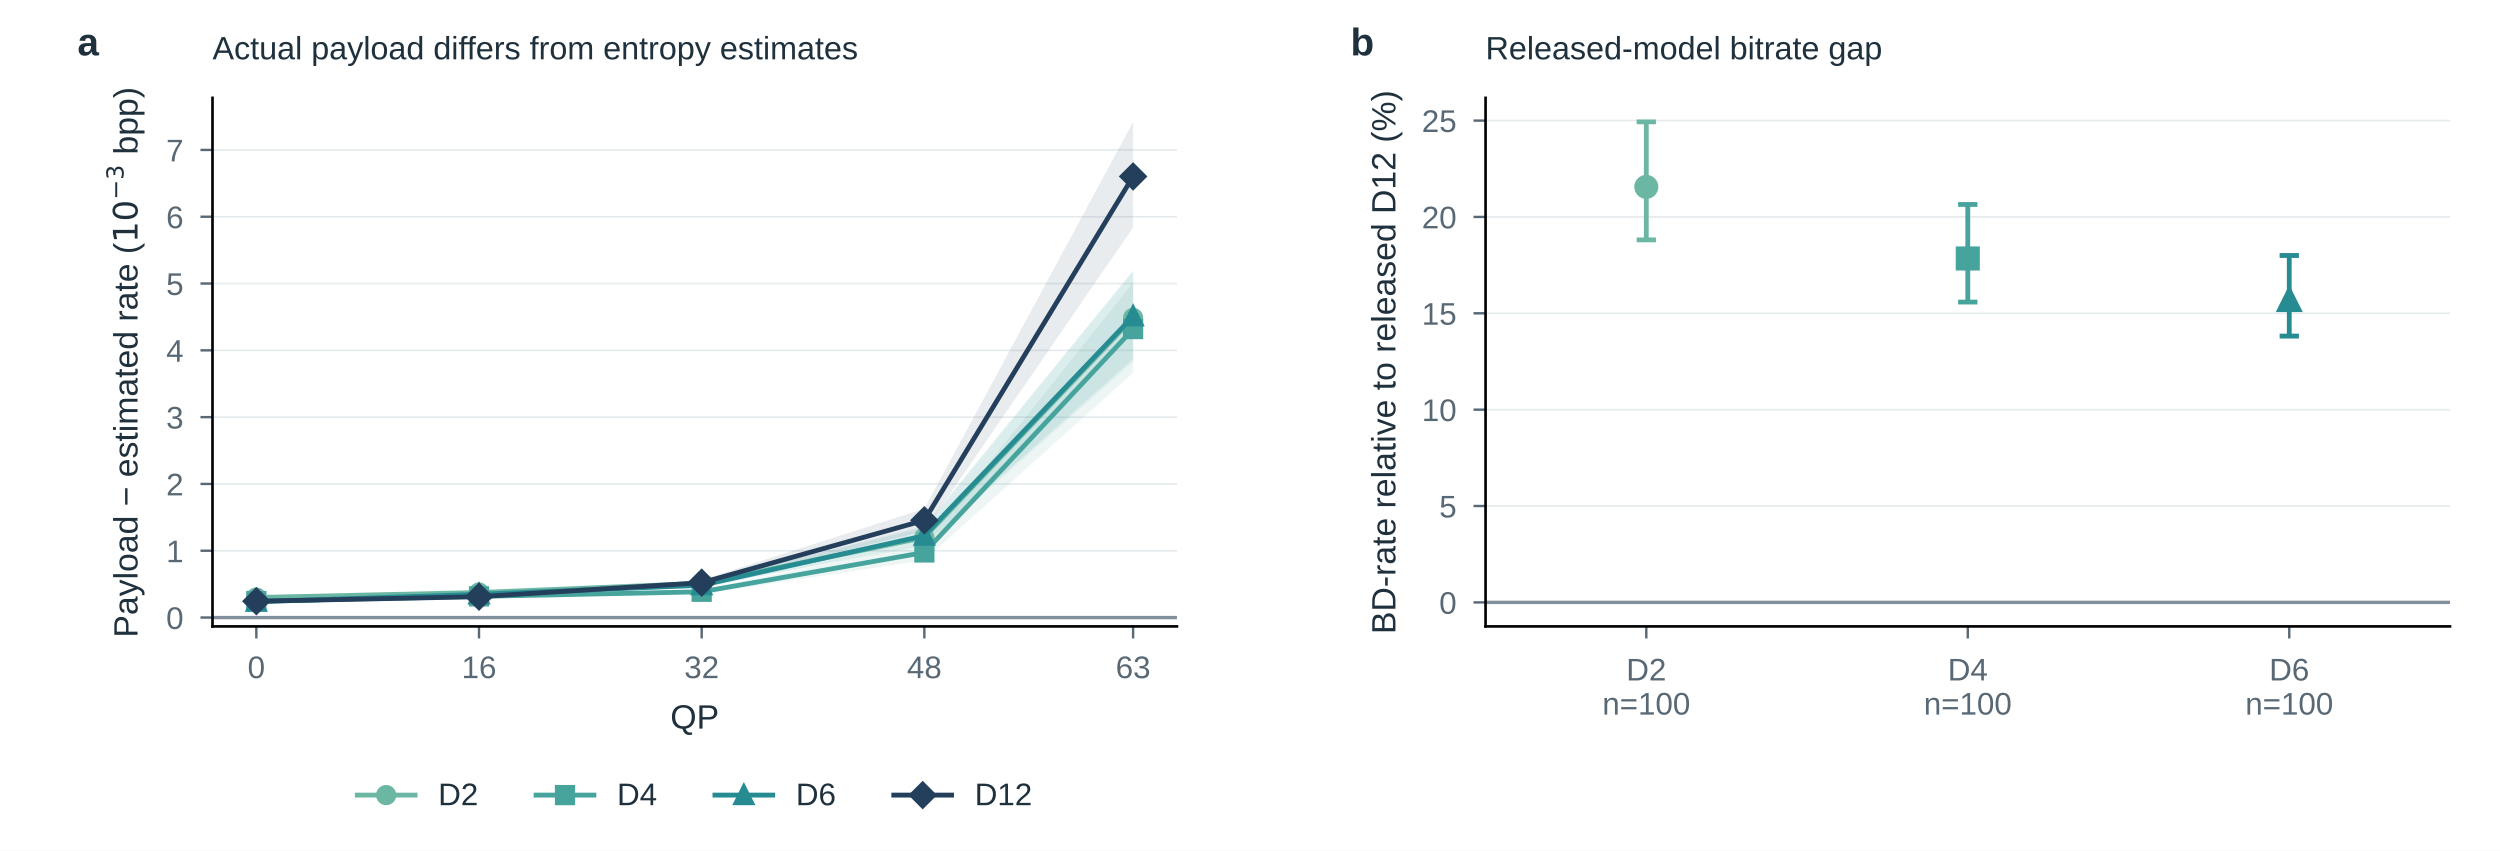
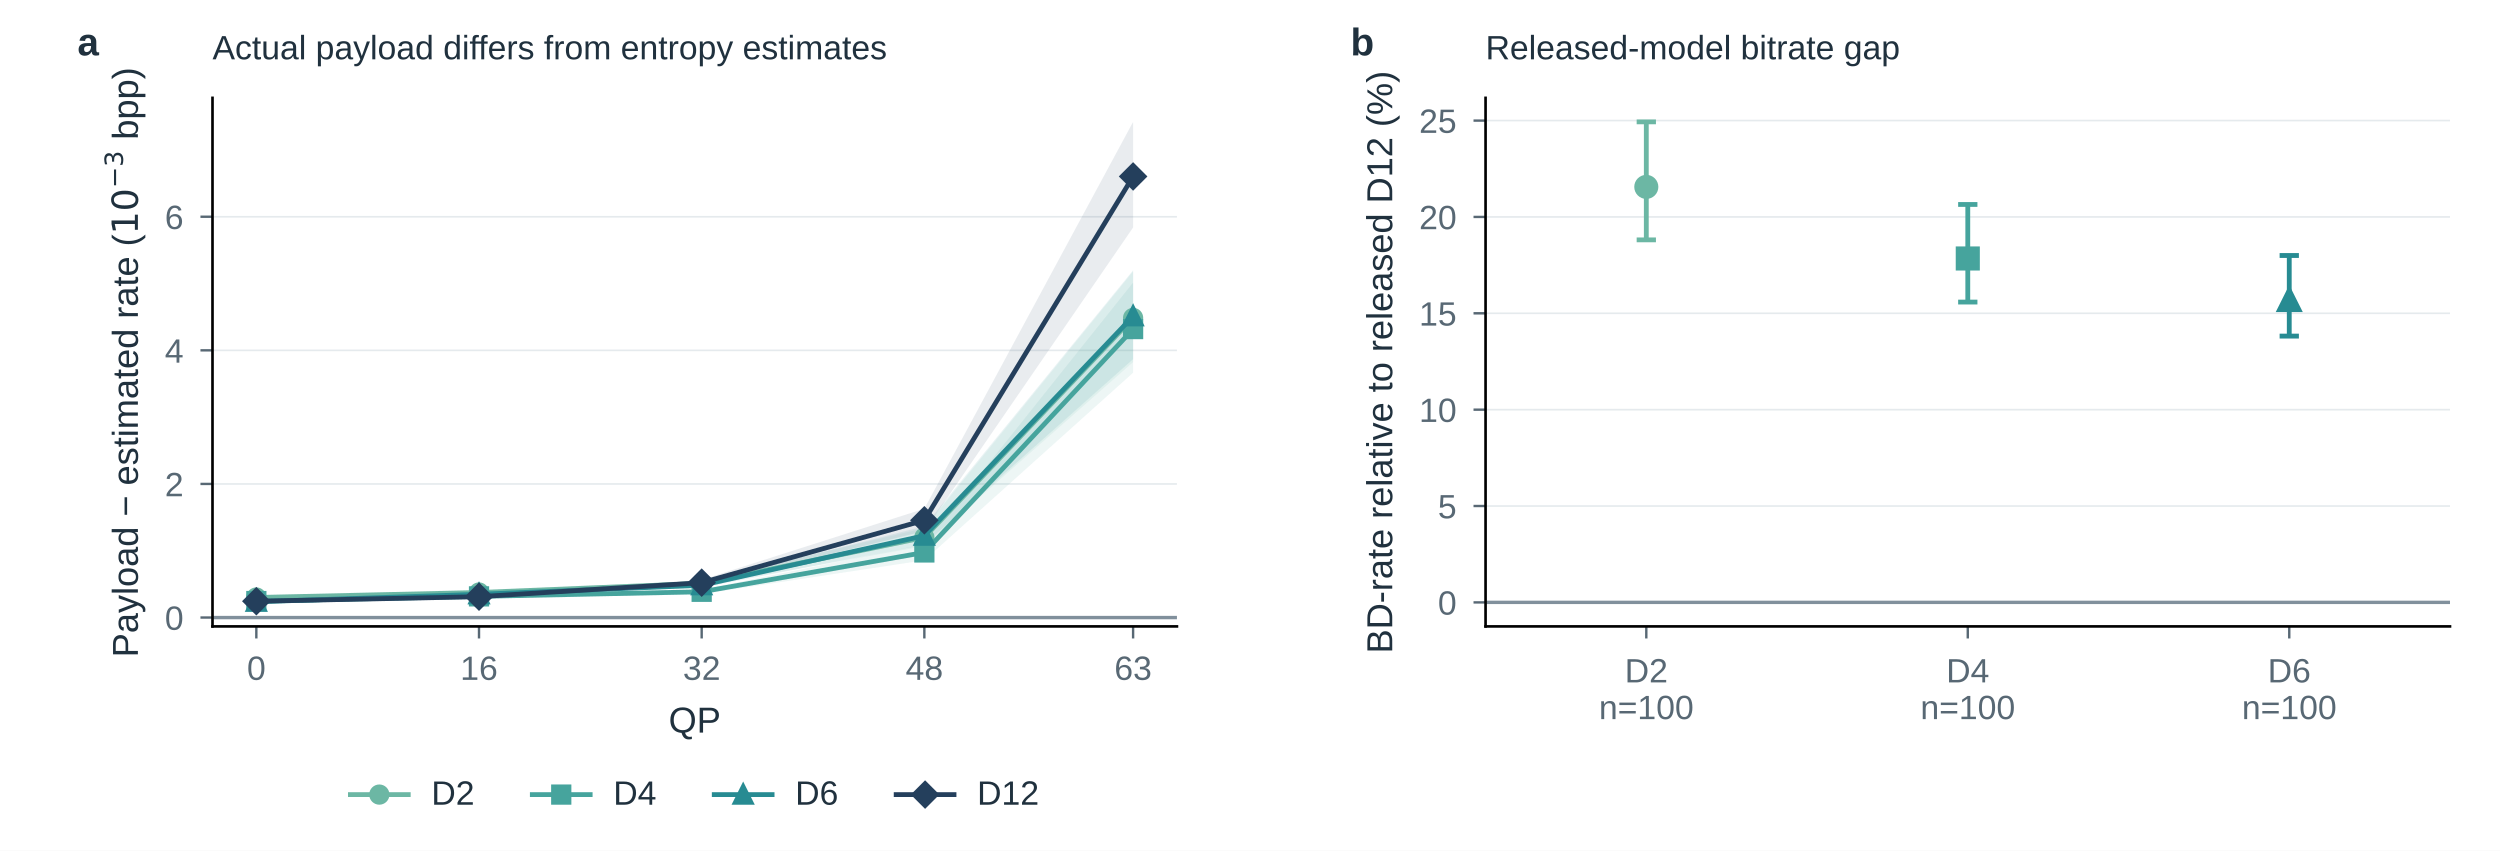
<svg xmlns="http://www.w3.org/2000/svg" xmlns:xlink="http://www.w3.org/1999/xlink" width="518.74pt" height="176.517pt" viewBox="0 0 518.74 176.517" version="1.1">
  <defs>
    <style type="text/css">*{stroke-linejoin: round; stroke-linecap: butt}</style>
  </defs>
  <g id="figure_1">
    <g id="patch_1">
      <path d="M 0 176.517 L 518.74 176.517 L 518.74 0 L 0 0 z " style="fill: #ffffff" />
    </g>
    <g id="axes_1">
      <g id="patch_2">
        <path d="M 44.093 129.978 L 244.21 129.978 L 244.21 20.306 L 44.093 20.306 z " style="fill: #ffffff" />
      </g>
      <g id="matplotlib.axis_1">
        <g id="xtick_1">
          <g id="line2d_1">
            <defs>
              <path id="m399702b5b7" d="M 0 0 L 0 2.5 " style="stroke: #586874; stroke-width: 0.5" />
            </defs>
            <g>
              <use xlink:href="#m399702b5b7" x="53.189" y="129.978" style="fill: #586874; stroke: #586874; stroke-width: 0.5" />
            </g>
          </g>
          <g id="text_1">
-             <text style="font-size: 6.5px; font-family: 'Liberation Sans'; text-anchor: middle; fill: #586874" x="53.189" y="140.71" transform="rotate(-0 53.18916 140.7104)">0</text>
+             <text style="font-size: 7px; font-family: 'Liberation Sans'; text-anchor: middle; fill: #586874" x="53.189" y="141.074" transform="rotate(-0 53.18916 141.0744)">0</text>
          </g>
        </g>
        <g id="xtick_2">
          <g id="line2d_2">
            <g>
              <use xlink:href="#m399702b5b7" x="99.392" y="129.978" style="fill: #586874; stroke: #586874; stroke-width: 0.5" />
            </g>
          </g>
          <g id="text_2">
-             <text style="font-size: 6.5px; font-family: 'Liberation Sans'; text-anchor: middle; fill: #586874" x="99.392" y="140.71" transform="rotate(-0 99.39232 140.7104)">16</text>
+             <text style="font-size: 7px; font-family: 'Liberation Sans'; text-anchor: middle; fill: #586874" x="99.392" y="141.074" transform="rotate(-0 99.39232 141.0744)">16</text>
          </g>
        </g>
        <g id="xtick_3">
          <g id="line2d_3">
            <g>
              <use xlink:href="#m399702b5b7" x="145.595" y="129.978" style="fill: #586874; stroke: #586874; stroke-width: 0.5" />
            </g>
          </g>
          <g id="text_3">
-             <text style="font-size: 6.5px; font-family: 'Liberation Sans'; text-anchor: middle; fill: #586874" x="145.595" y="140.71" transform="rotate(-0 145.5955 140.7104)">32</text>
+             <text style="font-size: 7px; font-family: 'Liberation Sans'; text-anchor: middle; fill: #586874" x="145.595" y="141.074" transform="rotate(-0 145.5955 141.0744)">32</text>
          </g>
        </g>
        <g id="xtick_4">
          <g id="line2d_4">
            <g>
              <use xlink:href="#m399702b5b7" x="191.799" y="129.978" style="fill: #586874; stroke: #586874; stroke-width: 0.5" />
            </g>
          </g>
          <g id="text_4">
-             <text style="font-size: 6.5px; font-family: 'Liberation Sans'; text-anchor: middle; fill: #586874" x="191.799" y="140.71" transform="rotate(-0 191.7986 140.7104)">48</text>
+             <text style="font-size: 7px; font-family: 'Liberation Sans'; text-anchor: middle; fill: #586874" x="191.799" y="141.074" transform="rotate(-0 191.7986 141.0744)">48</text>
          </g>
        </g>
        <g id="xtick_5">
          <g id="line2d_5">
            <g>
              <use xlink:href="#m399702b5b7" x="235.114" y="129.978" style="fill: #586874; stroke: #586874; stroke-width: 0.5" />
            </g>
          </g>
          <g id="text_5">
-             <text style="font-size: 6.5px; font-family: 'Liberation Sans'; text-anchor: middle; fill: #586874" x="235.114" y="140.71" transform="rotate(-0 235.1141 140.7104)">63</text>
+             <text style="font-size: 7px; font-family: 'Liberation Sans'; text-anchor: middle; fill: #586874" x="235.114" y="141.074" transform="rotate(-0 235.1141 141.0744)">63</text>
          </g>
        </g>
        <g id="text_6">
-           <text style="font-size: 7px; font-family: 'Liberation Sans'; text-anchor: middle; fill: #20313e" x="144.152" y="151.175" transform="rotate(-0 144.1516 151.1745)">QP</text>
+           <text style="font-size: 7.5px; font-family: 'Liberation Sans'; text-anchor: middle; fill: #20313e" x="144.152" y="152.008" transform="rotate(-0 144.1516 152.0078)">QP</text>
        </g>
      </g>
      <g id="matplotlib.axis_2">
        <g id="ytick_1">
          <g id="line2d_6">
            <path d="M 44.093 128.141 L 244.21 128.141 " clip-path="url(#pd972894a51)" style="fill: none; stroke: #e5eaed; stroke-width: 0.35; stroke-linecap: square" />
          </g>
          <g id="line2d_7">
            <defs>
              <path id="m2a17d90eda" d="M 0 0 L -2.5 0 " style="stroke: #586874; stroke-width: 0.5" />
            </defs>
            <g>
              <use xlink:href="#m2a17d90eda" x="44.093" y="128.141" style="fill: #586874; stroke: #586874; stroke-width: 0.5" />
            </g>
          </g>
          <g id="text_7">
-             <text style="font-size: 6.5px; font-family: 'Liberation Sans'; text-anchor: end; fill: #586874" x="38.093" y="130.507" transform="rotate(-0 38.09291 130.5071)">0</text>
+             <text style="font-size: 7px; font-family: 'Liberation Sans'; text-anchor: end; fill: #586874" x="38.093" y="130.689" transform="rotate(-0 38.09291 130.6891)">0</text>
          </g>
        </g>
        <g id="ytick_2">
          <g id="line2d_8">
-             <path d="M 44.093 114.28 L 244.21 114.28 " clip-path="url(#pd972894a51)" style="fill: none; stroke: #e5eaed; stroke-width: 0.35; stroke-linecap: square" />
+             <path d="M 44.093 100.42 L 244.21 100.42 " clip-path="url(#pd972894a51)" style="fill: none; stroke: #e5eaed; stroke-width: 0.35; stroke-linecap: square" />
          </g>
          <g id="line2d_9">
            <g>
-               <use xlink:href="#m2a17d90eda" x="44.093" y="114.28" style="fill: #586874; stroke: #586874; stroke-width: 0.5" />
+               <use xlink:href="#m2a17d90eda" x="44.093" y="100.42" style="fill: #586874; stroke: #586874; stroke-width: 0.5" />
            </g>
          </g>
          <g id="text_8">
-             <text style="font-size: 6.5px; font-family: 'Liberation Sans'; text-anchor: end; fill: #586874" x="38.093" y="116.646" transform="rotate(-0 38.09291 116.6465)">1</text>
+             <text style="font-size: 7px; font-family: 'Liberation Sans'; text-anchor: end; fill: #586874" x="38.093" y="102.968" transform="rotate(-0 38.09291 102.9678)">2</text>
          </g>
        </g>
        <g id="ytick_3">
          <g id="line2d_10">
-             <path d="M 44.093 100.42 L 244.21 100.42 " clip-path="url(#pd972894a51)" style="fill: none; stroke: #e5eaed; stroke-width: 0.35; stroke-linecap: square" />
+             <path d="M 44.093 72.698 L 244.21 72.698 " clip-path="url(#pd972894a51)" style="fill: none; stroke: #e5eaed; stroke-width: 0.35; stroke-linecap: square" />
          </g>
          <g id="line2d_11">
            <g>
-               <use xlink:href="#m2a17d90eda" x="44.093" y="100.42" style="fill: #586874; stroke: #586874; stroke-width: 0.5" />
+               <use xlink:href="#m2a17d90eda" x="44.093" y="72.698" style="fill: #586874; stroke: #586874; stroke-width: 0.5" />
            </g>
          </g>
          <g id="text_9">
-             <text style="font-size: 6.5px; font-family: 'Liberation Sans'; text-anchor: end; fill: #586874" x="38.093" y="102.786" transform="rotate(-0 38.09291 102.7858)">2</text>
+             <text style="font-size: 7px; font-family: 'Liberation Sans'; text-anchor: end; fill: #586874" x="38.093" y="75.246" transform="rotate(-0 38.09291 75.24642)">4</text>
          </g>
        </g>
        <g id="ytick_4">
          <g id="line2d_12">
-             <path d="M 44.093 86.559 L 244.21 86.559 " clip-path="url(#pd972894a51)" style="fill: none; stroke: #e5eaed; stroke-width: 0.35; stroke-linecap: square" />
+             <path d="M 44.093 44.977 L 244.21 44.977 " clip-path="url(#pd972894a51)" style="fill: none; stroke: #e5eaed; stroke-width: 0.35; stroke-linecap: square" />
          </g>
          <g id="line2d_13">
            <g>
-               <use xlink:href="#m2a17d90eda" x="44.093" y="86.559" style="fill: #586874; stroke: #586874; stroke-width: 0.5" />
+               <use xlink:href="#m2a17d90eda" x="44.093" y="44.977" style="fill: #586874; stroke: #586874; stroke-width: 0.5" />
            </g>
          </g>
          <g id="text_10">
-             <text style="font-size: 6.5px; font-family: 'Liberation Sans'; text-anchor: end; fill: #586874" x="38.093" y="88.925" transform="rotate(-0 38.09291 88.92509)">3</text>
-           </g>
-         </g>
-         <g id="ytick_5">
-           <g id="line2d_14">
-             <path d="M 44.093 72.698 L 244.21 72.698 " clip-path="url(#pd972894a51)" style="fill: none; stroke: #e5eaed; stroke-width: 0.35; stroke-linecap: square" />
-           </g>
-           <g id="line2d_15">
-             <g>
-               <use xlink:href="#m2a17d90eda" x="44.093" y="72.698" style="fill: #586874; stroke: #586874; stroke-width: 0.5" />
-             </g>
-           </g>
-           <g id="text_11">
-             <text style="font-size: 6.5px; font-family: 'Liberation Sans'; text-anchor: end; fill: #586874" x="38.093" y="75.064" transform="rotate(-0 38.09291 75.06441)">4</text>
-           </g>
-         </g>
-         <g id="ytick_6">
-           <g id="line2d_16">
-             <path d="M 44.093 58.838 L 244.21 58.838 " clip-path="url(#pd972894a51)" style="fill: none; stroke: #e5eaed; stroke-width: 0.35; stroke-linecap: square" />
-           </g>
-           <g id="line2d_17">
-             <g>
-               <use xlink:href="#m2a17d90eda" x="44.093" y="58.838" style="fill: #586874; stroke: #586874; stroke-width: 0.5" />
-             </g>
-           </g>
-           <g id="text_12">
-             <text style="font-size: 6.5px; font-family: 'Liberation Sans'; text-anchor: end; fill: #586874" x="38.093" y="61.204" transform="rotate(-0 38.09291 61.20373)">5</text>
-           </g>
-         </g>
-         <g id="ytick_7">
-           <g id="line2d_18">
-             <path d="M 44.093 44.977 L 244.21 44.977 " clip-path="url(#pd972894a51)" style="fill: none; stroke: #e5eaed; stroke-width: 0.35; stroke-linecap: square" />
-           </g>
-           <g id="line2d_19">
-             <g>
-               <use xlink:href="#m2a17d90eda" x="44.093" y="44.977" style="fill: #586874; stroke: #586874; stroke-width: 0.5" />
-             </g>
-           </g>
-           <g id="text_13">
-             <text style="font-size: 6.5px; font-family: 'Liberation Sans'; text-anchor: end; fill: #586874" x="38.093" y="47.343" transform="rotate(-0 38.09291 47.34305)">6</text>
-           </g>
-         </g>
-         <g id="ytick_8">
-           <g id="line2d_20">
-             <path d="M 44.093 31.116 L 244.21 31.116 " clip-path="url(#pd972894a51)" style="fill: none; stroke: #e5eaed; stroke-width: 0.35; stroke-linecap: square" />
-           </g>
-           <g id="line2d_21">
-             <g>
-               <use xlink:href="#m2a17d90eda" x="44.093" y="31.116" style="fill: #586874; stroke: #586874; stroke-width: 0.5" />
-             </g>
-           </g>
-           <g id="text_14">
-             <text style="font-size: 6.5px; font-family: 'Liberation Sans'; text-anchor: end; fill: #586874" x="38.093" y="33.482" transform="rotate(-0 38.09291 33.48237)">7</text>
-           </g>
-         </g>
-         <g id="text_15">
-           <g style="fill: #20313e" transform="translate(29.00516 132.297) rotate(-90)">
+             <text style="font-size: 7px; font-family: 'Liberation Sans'; text-anchor: end; fill: #586874" x="38.093" y="47.525" transform="rotate(-0 38.09291 47.52506)">6</text>
+           </g>
+         </g>
+         <g id="text_11">
+           <g style="fill: #20313e" transform="translate(28.62189 136.3795) rotate(-90)">
            <text>
-               <tspan x="0" y="-0.467" style="font-size: 7px; font-family: 'Liberation Sans'; fill: #20313e">P</tspan>
-               <tspan x="4.669" y="-0.467" style="font-size: 7px; font-family: 'Liberation Sans'; fill: #20313e">a</tspan>
-               <tspan x="8.562" y="-0.467" style="font-size: 7px; font-family: 'Liberation Sans'; fill: #20313e">y</tspan>
-               <tspan x="12.062" y="-0.467" style="font-size: 7px; font-family: 'Liberation Sans'; fill: #20313e">l</tspan>
-               <tspan x="13.617" y="-0.467" style="font-size: 7px; font-family: 'Liberation Sans'; fill: #20313e">o</tspan>
-               <tspan x="17.51" y="-0.467" style="font-size: 7px; font-family: 'Liberation Sans'; fill: #20313e">a</tspan>
-               <tspan x="21.403" y="-0.467" style="font-size: 7px; font-family: 'Liberation Sans'; fill: #20313e">d</tspan>
-               <tspan x="25.296" y="-0.467" style="font-size: 7px; font-family: 'Liberation Sans'; fill: #20313e"> </tspan>
-               <tspan x="27.241" y="-0.467" style="font-size: 7px; font-family: 'Liberation Sans'; fill: #20313e">−</tspan>
-               <tspan x="31.329" y="-0.467" style="font-size: 7px; font-family: 'Liberation Sans'; fill: #20313e"> </tspan>
-               <tspan x="33.274" y="-0.467" style="font-size: 7px; font-family: 'Liberation Sans'; fill: #20313e">e</tspan>
-               <tspan x="37.167" y="-0.467" style="font-size: 7px; font-family: 'Liberation Sans'; fill: #20313e">s</tspan>
-               <tspan x="40.667" y="-0.467" style="font-size: 7px; font-family: 'Liberation Sans'; fill: #20313e">t</tspan>
-               <tspan x="42.612" y="-0.467" style="font-size: 7px; font-family: 'Liberation Sans'; fill: #20313e">i</tspan>
-               <tspan x="44.167" y="-0.467" style="font-size: 7px; font-family: 'Liberation Sans'; fill: #20313e">m</tspan>
-               <tspan x="49.998" y="-0.467" style="font-size: 7px; font-family: 'Liberation Sans'; fill: #20313e">a</tspan>
-               <tspan x="53.891" y="-0.467" style="font-size: 7px; font-family: 'Liberation Sans'; fill: #20313e">t</tspan>
-               <tspan x="55.836" y="-0.467" style="font-size: 7px; font-family: 'Liberation Sans'; fill: #20313e">e</tspan>
-               <tspan x="59.729" y="-0.467" style="font-size: 7px; font-family: 'Liberation Sans'; fill: #20313e">d</tspan>
-               <tspan x="63.622" y="-0.467" style="font-size: 7px; font-family: 'Liberation Sans'; fill: #20313e"> </tspan>
-               <tspan x="65.567" y="-0.467" style="font-size: 7px; font-family: 'Liberation Sans'; fill: #20313e">r</tspan>
-               <tspan x="67.898" y="-0.467" style="font-size: 7px; font-family: 'Liberation Sans'; fill: #20313e">a</tspan>
-               <tspan x="71.791" y="-0.467" style="font-size: 7px; font-family: 'Liberation Sans'; fill: #20313e">t</tspan>
-               <tspan x="73.736" y="-0.467" style="font-size: 7px; font-family: 'Liberation Sans'; fill: #20313e">e</tspan>
-               <tspan x="77.629" y="-0.467" style="font-size: 7px; font-family: 'Liberation Sans'; fill: #20313e"> </tspan>
-               <tspan x="79.574" y="-0.467" style="font-size: 7px; font-family: 'Liberation Sans'; fill: #20313e">(</tspan>
-               <tspan x="98.294" y="-0.467" style="font-size: 7px; font-family: 'Liberation Sans'; fill: #20313e"> </tspan>
-               <tspan x="100.238" y="-0.467" style="font-size: 7px; font-family: 'Liberation Sans'; fill: #20313e">b</tspan>
-               <tspan x="104.131" y="-0.467" style="font-size: 7px; font-family: 'Liberation Sans'; fill: #20313e">p</tspan>
-               <tspan x="108.025" y="-0.467" style="font-size: 7px; font-family: 'Liberation Sans'; fill: #20313e">p</tspan>
-               <tspan x="111.918" y="-0.467" style="font-size: 7px; font-family: 'Liberation Sans'; fill: #20313e">)</tspan>
-               <tspan x="81.905" y="-0.467" style="font-size: 7px; font-family: 'DejaVu Sans'; fill: #20313e">1</tspan>
-               <tspan x="86.358" y="-0.467" style="font-size: 7px; font-family: 'DejaVu Sans'; fill: #20313e">0</tspan>
-               <tspan x="90.879" y="-3.358" style="font-size: 4.9px; font-family: 'DejaVu Sans'; fill: #20313e">−</tspan>
-               <tspan x="94.985" y="-3.358" style="font-size: 4.9px; font-family: 'DejaVu Sans'; fill: #20313e">3</tspan>
+               <tspan x="0" y="-0.009" style="font-size: 7.5px; font-family: 'Liberation Sans'; fill: #20313e">P</tspan>
+               <tspan x="5.002" y="-0.009" style="font-size: 7.5px; font-family: 'Liberation Sans'; fill: #20313e">a</tspan>
+               <tspan x="9.174" y="-0.009" style="font-size: 7.5px; font-family: 'Liberation Sans'; fill: #20313e">y</tspan>
+               <tspan x="12.924" y="-0.009" style="font-size: 7.5px; font-family: 'Liberation Sans'; fill: #20313e">l</tspan>
+               <tspan x="14.59" y="-0.009" style="font-size: 7.5px; font-family: 'Liberation Sans'; fill: #20313e">o</tspan>
+               <tspan x="18.761" y="-0.009" style="font-size: 7.5px; font-family: 'Liberation Sans'; fill: #20313e">a</tspan>
+               <tspan x="22.932" y="-0.009" style="font-size: 7.5px; font-family: 'Liberation Sans'; fill: #20313e">d</tspan>
+               <tspan x="27.103" y="-0.009" style="font-size: 7.5px; font-family: 'Liberation Sans'; fill: #20313e"> </tspan>
+               <tspan x="29.187" y="-0.009" style="font-size: 7.5px; font-family: 'Liberation Sans'; fill: #20313e">−</tspan>
+               <tspan x="33.567" y="-0.009" style="font-size: 7.5px; font-family: 'Liberation Sans'; fill: #20313e"> </tspan>
+               <tspan x="35.651" y="-0.009" style="font-size: 7.5px; font-family: 'Liberation Sans'; fill: #20313e">e</tspan>
+               <tspan x="39.822" y="-0.009" style="font-size: 7.5px; font-family: 'Liberation Sans'; fill: #20313e">s</tspan>
+               <tspan x="43.572" y="-0.009" style="font-size: 7.5px; font-family: 'Liberation Sans'; fill: #20313e">t</tspan>
+               <tspan x="45.656" y="-0.009" style="font-size: 7.5px; font-family: 'Liberation Sans'; fill: #20313e">i</tspan>
+               <tspan x="47.322" y="-0.009" style="font-size: 7.5px; font-family: 'Liberation Sans'; fill: #20313e">m</tspan>
+               <tspan x="53.569" y="-0.009" style="font-size: 7.5px; font-family: 'Liberation Sans'; fill: #20313e">a</tspan>
+               <tspan x="57.74" y="-0.009" style="font-size: 7.5px; font-family: 'Liberation Sans'; fill: #20313e">t</tspan>
+               <tspan x="59.824" y="-0.009" style="font-size: 7.5px; font-family: 'Liberation Sans'; fill: #20313e">e</tspan>
+               <tspan x="63.995" y="-0.009" style="font-size: 7.5px; font-family: 'Liberation Sans'; fill: #20313e">d</tspan>
+               <tspan x="68.167" y="-0.009" style="font-size: 7.5px; font-family: 'Liberation Sans'; fill: #20313e"> </tspan>
+               <tspan x="70.25" y="-0.009" style="font-size: 7.5px; font-family: 'Liberation Sans'; fill: #20313e">r</tspan>
+               <tspan x="72.748" y="-0.009" style="font-size: 7.5px; font-family: 'Liberation Sans'; fill: #20313e">a</tspan>
+               <tspan x="76.919" y="-0.009" style="font-size: 7.5px; font-family: 'Liberation Sans'; fill: #20313e">t</tspan>
+               <tspan x="79.003" y="-0.009" style="font-size: 7.5px; font-family: 'Liberation Sans'; fill: #20313e">e</tspan>
+               <tspan x="83.174" y="-0.009" style="font-size: 7.5px; font-family: 'Liberation Sans'; fill: #20313e"> </tspan>
+               <tspan x="85.258" y="-0.009" style="font-size: 7.5px; font-family: 'Liberation Sans'; fill: #20313e">(</tspan>
+               <tspan x="105.315" y="-0.009" style="font-size: 7.5px; font-family: 'Liberation Sans'; fill: #20313e"> </tspan>
+               <tspan x="107.398" y="-0.009" style="font-size: 7.5px; font-family: 'Liberation Sans'; fill: #20313e">b</tspan>
+               <tspan x="111.569" y="-0.009" style="font-size: 7.5px; font-family: 'Liberation Sans'; fill: #20313e">p</tspan>
+               <tspan x="115.741" y="-0.009" style="font-size: 7.5px; font-family: 'Liberation Sans'; fill: #20313e">p</tspan>
+               <tspan x="119.912" y="-0.009" style="font-size: 7.5px; font-family: 'Liberation Sans'; fill: #20313e">)</tspan>
+               <tspan x="87.755" y="-0.009" style="font-size: 7.5px; font-family: 'DejaVu Sans'; fill: #20313e">1</tspan>
+               <tspan x="92.527" y="-0.009" style="font-size: 7.5px; font-family: 'DejaVu Sans'; fill: #20313e">0</tspan>
+               <tspan x="97.37" y="-3.106" style="font-size: 5.25px; font-family: 'DejaVu Sans'; fill: #20313e">−</tspan>
+               <tspan x="101.769" y="-3.106" style="font-size: 5.25px; font-family: 'DejaVu Sans'; fill: #20313e">3</tspan>
            </text>
          </g>
        </g>
      </g>
      <g id="FillBetweenPolyCollection_1">
        <defs>
          <path id="ma0d44e24bb" d="M 53.189 -52.735 L 53.189 -52.353 L 99.392 -53.245 L 145.595 -54.922 L 191.799 -63.204 L 235.114 -101.393 L 235.114 -120.202 L 235.114 -120.202 L 191.799 -66.933 L 145.595 -56.046 L 99.392 -53.908 L 53.189 -52.735 z " />
        </defs>
        <g clip-path="url(#pd972894a51)">
          <use xlink:href="#ma0d44e24bb" x="0" y="176.517" style="fill: #6cb7a4; fill-opacity: 0.1" />
        </g>
      </g>
      <g id="FillBetweenPolyCollection_2">
        <defs>
          <path id="m745492d9f8" d="M 53.189 -51.962 L 53.189 -51.645 L 99.392 -52.486 L 145.595 -53.26 L 191.799 -60.265 L 235.114 -99.177 L 235.114 -117.891 L 235.114 -117.891 L 191.799 -63.62 L 145.595 -54.182 L 99.392 -53.051 L 53.189 -51.962 z " />
        </defs>
        <g clip-path="url(#pd972894a51)">
          <use xlink:href="#m745492d9f8" x="0" y="176.517" style="fill: #46a49d; fill-opacity: 0.1" />
        </g>
      </g>
      <g id="FillBetweenPolyCollection_3">
        <defs>
          <path id="m01ed328bd2" d="M 53.189 -51.793 L 53.189 -51.523 L 99.392 -52.87 L 145.595 -54.576 L 191.799 -63.519 L 235.114 -101.992 L 235.114 -120.433 L 235.114 -120.433 L 191.799 -67.336 L 145.595 -55.61 L 99.392 -53.566 L 53.189 -51.793 z " />
        </defs>
        <g clip-path="url(#pd972894a51)">
          <use xlink:href="#m01ed328bd2" x="0" y="176.517" style="fill: #278b92; fill-opacity: 0.1" />
        </g>
      </g>
      <g id="FillBetweenPolyCollection_4">
        <defs>
          <path id="m5ea948ef18" d="M 53.189 -51.876 L 53.189 -51.663 L 99.392 -52.49 L 145.595 -55.069 L 191.799 -66.305 L 235.114 -129.314 L 235.114 -151.226 L 235.114 -151.226 L 191.799 -70.965 L 145.595 -56.205 L 99.392 -52.938 L 53.189 -51.876 z " />
        </defs>
        <g clip-path="url(#pd972894a51)">
          <use xlink:href="#m5ea948ef18" x="0" y="176.517" style="fill: #243f5c; fill-opacity: 0.1" />
        </g>
      </g>
-       <g id="line2d_22">
+       <g id="line2d_14">
        <path d="M 53.189 123.979 L 99.392 122.94 L 145.595 121.043 L 191.799 111.509 L 235.114 65.969 " clip-path="url(#pd972894a51)" style="fill: none; stroke: #6cb7a4; stroke-linecap: square" />
        <defs>
          <path id="m4811f707dc" d="M 0 1.6 C 0.424 1.6 0.831 1.431 1.131 1.131 C 1.431 0.831 1.6 0.424 1.6 0 C 1.6 -0.424 1.431 -0.831 1.131 -1.131 C 0.831 -1.431 0.424 -1.6 0 -1.6 C -0.424 -1.6 -0.831 -1.431 -1.131 -1.131 C -1.431 -0.831 -1.6 -0.424 -1.6 0 C -1.6 0.424 -1.431 0.831 -1.131 1.131 C -0.831 1.431 -0.424 1.6 0 1.6 z " style="stroke: #6cb7a4" />
        </defs>
        <g clip-path="url(#pd972894a51)">
          <use xlink:href="#m4811f707dc" x="53.189" y="123.979" style="fill: #6cb7a4; stroke: #6cb7a4" />
          <use xlink:href="#m4811f707dc" x="99.392" y="122.94" style="fill: #6cb7a4; stroke: #6cb7a4" />
          <use xlink:href="#m4811f707dc" x="145.595" y="121.043" style="fill: #6cb7a4; stroke: #6cb7a4" />
          <use xlink:href="#m4811f707dc" x="191.799" y="111.509" style="fill: #6cb7a4; stroke: #6cb7a4" />
          <use xlink:href="#m4811f707dc" x="235.114" y="65.969" style="fill: #6cb7a4; stroke: #6cb7a4" />
        </g>
      </g>
-       <g id="line2d_23">
+       <g id="line2d_15">
        <path d="M 53.189 124.716 L 99.392 123.745 L 145.595 122.793 L 191.799 114.632 L 235.114 68.28 " clip-path="url(#pd972894a51)" style="fill: none; stroke: #46a49d; stroke-linecap: square" />
        <defs>
          <path id="mdbb240e4d5" d="M -1.6 1.6 L 1.6 1.6 L 1.6 -1.6 L -1.6 -1.6 z " style="stroke: #46a49d; stroke-linejoin: miter" />
        </defs>
        <g clip-path="url(#pd972894a51)">
          <use xlink:href="#mdbb240e4d5" x="53.189" y="124.716" style="fill: #46a49d; stroke: #46a49d; stroke-linejoin: miter" />
          <use xlink:href="#mdbb240e4d5" x="99.392" y="123.745" style="fill: #46a49d; stroke: #46a49d; stroke-linejoin: miter" />
          <use xlink:href="#mdbb240e4d5" x="145.595" y="122.793" style="fill: #46a49d; stroke: #46a49d; stroke-linejoin: miter" />
          <use xlink:href="#mdbb240e4d5" x="191.799" y="114.632" style="fill: #46a49d; stroke: #46a49d; stroke-linejoin: miter" />
          <use xlink:href="#mdbb240e4d5" x="235.114" y="68.28" style="fill: #46a49d; stroke: #46a49d; stroke-linejoin: miter" />
        </g>
      </g>
-       <g id="line2d_24">
+       <g id="line2d_16">
        <path d="M 53.189 124.864 L 99.392 123.309 L 145.595 121.435 L 191.799 111.154 L 235.114 65.622 " clip-path="url(#pd972894a51)" style="fill: none; stroke: #278b92; stroke-linecap: square" />
        <defs>
          <path id="m5f9ac77661" d="M 0 -1.6 L -1.6 1.6 L 1.6 1.6 z " style="stroke: #278b92; stroke-linejoin: miter" />
        </defs>
        <g clip-path="url(#pd972894a51)">
          <use xlink:href="#m5f9ac77661" x="53.189" y="124.864" style="fill: #278b92; stroke: #278b92; stroke-linejoin: miter" />
          <use xlink:href="#m5f9ac77661" x="99.392" y="123.309" style="fill: #278b92; stroke: #278b92; stroke-linejoin: miter" />
          <use xlink:href="#m5f9ac77661" x="145.595" y="121.435" style="fill: #278b92; stroke: #278b92; stroke-linejoin: miter" />
          <use xlink:href="#m5f9ac77661" x="191.799" y="111.154" style="fill: #278b92; stroke: #278b92; stroke-linejoin: miter" />
          <use xlink:href="#m5f9ac77661" x="235.114" y="65.622" style="fill: #278b92; stroke: #278b92; stroke-linejoin: miter" />
        </g>
      </g>
-       <g id="line2d_25">
+       <g id="line2d_17">
        <path d="M 53.189 124.749 L 99.392 123.808 L 145.595 120.901 L 191.799 107.959 L 235.114 36.614 " clip-path="url(#pd972894a51)" style="fill: none; stroke: #243f5c; stroke-linecap: square" />
        <defs>
          <path id="mcd60b939f6" d="M -0 2.263 L 2.263 0 L 0 -2.263 L -2.263 -0 z " style="stroke: #243f5c; stroke-linejoin: miter" />
        </defs>
        <g clip-path="url(#pd972894a51)">
          <use xlink:href="#mcd60b939f6" x="53.189" y="124.749" style="fill: #243f5c; stroke: #243f5c; stroke-linejoin: miter" />
          <use xlink:href="#mcd60b939f6" x="99.392" y="123.808" style="fill: #243f5c; stroke: #243f5c; stroke-linejoin: miter" />
          <use xlink:href="#mcd60b939f6" x="145.595" y="120.901" style="fill: #243f5c; stroke: #243f5c; stroke-linejoin: miter" />
          <use xlink:href="#mcd60b939f6" x="191.799" y="107.959" style="fill: #243f5c; stroke: #243f5c; stroke-linejoin: miter" />
          <use xlink:href="#mcd60b939f6" x="235.114" y="36.614" style="fill: #243f5c; stroke: #243f5c; stroke-linejoin: miter" />
        </g>
      </g>
-       <g id="line2d_26">
+       <g id="line2d_18">
        <path d="M 44.093 128.141 L 244.21 128.141 " clip-path="url(#pd972894a51)" style="fill: none; stroke: #81909c; stroke-width: 0.7; stroke-linecap: square" />
      </g>
      <g id="patch_3">
        <path d="M 44.093 129.978 L 44.093 20.306 " style="fill: none; stroke: #000000; stroke-width: 0.55; stroke-linejoin: miter; stroke-linecap: square" />
      </g>
      <g id="patch_4">
        <path d="M 44.093 129.978 L 244.21 129.978 " style="fill: none; stroke: #000000; stroke-width: 0.55; stroke-linejoin: miter; stroke-linecap: square" />
      </g>
-       <g id="text_16">
+       <g id="text_12">
        <text style="font-weight: 700; font-size: 8px; font-family: 'Liberation Sans'; text-anchor: start; fill: #20313e" x="16.076" y="11.494" transform="rotate(-0 16.07647 11.49351)">a</text>
      </g>
-       <g id="text_17">
-         <text style="font-size: 6.7px; font-family: 'Liberation Sans'; text-anchor: start; fill: #20313e" x="44.093" y="12.306" transform="rotate(-0 44.09291 12.30581)">Actual payload differs from entropy estimates</text>
+       <g id="text_13">
+         <text style="font-size: 7px; font-family: 'Liberation Sans'; text-anchor: start; fill: #20313e" x="44.093" y="12.306" transform="rotate(-0 44.09291 12.30581)">Actual payload differs from entropy estimates</text>
      </g>
      <g id="legend_1">
-         <g id="line2d_27">
-           <path d="M 74.127 164.979 L 80.127 164.979 L 86.127 164.979 " style="fill: none; stroke: #6cb7a4; stroke-linecap: square" />
+         <g id="line2d_19">
+           <path d="M 72.709 164.874 L 78.709 164.874 L 84.709 164.874 " style="fill: none; stroke: #6cb7a4; stroke-linecap: square" />
          <g>
-             <use xlink:href="#m4811f707dc" x="80.127" y="164.979" style="fill: #6cb7a4; stroke: #6cb7a4" />
-           </g>
-         </g>
-         <g id="text_18">
-           <text style="font-size: 6.5px; font-family: 'Liberation Sans'; text-anchor: start; fill: #20313e" x="90.927" y="167.079" transform="rotate(-0 90.92667 167.0793)">D2</text>
-         </g>
-         <g id="line2d_28">
-           <path d="M 111.235 164.979 L 117.235 164.979 L 123.235 164.979 " style="fill: none; stroke: #46a49d; stroke-linecap: square" />
+             <use xlink:href="#m4811f707dc" x="78.709" y="164.874" style="fill: #6cb7a4; stroke: #6cb7a4" />
+           </g>
+         </g>
+         <g id="text_14">
+           <text style="font-size: 7px; font-family: 'Liberation Sans'; text-anchor: start; fill: #20313e" x="89.509" y="166.974" transform="rotate(-0 89.50936 166.9741)">D2</text>
+         </g>
+         <g id="line2d_20">
+           <path d="M 110.457 164.874 L 116.457 164.874 L 122.457 164.874 " style="fill: none; stroke: #46a49d; stroke-linecap: square" />
          <g>
-             <use xlink:href="#mdbb240e4d5" x="117.235" y="164.979" style="fill: #46a49d; stroke: #46a49d; stroke-linejoin: miter" />
-           </g>
-         </g>
-         <g id="text_19">
-           <text style="font-size: 6.5px; font-family: 'Liberation Sans'; text-anchor: start; fill: #20313e" x="128.035" y="167.079" transform="rotate(-0 128.0355 167.0793)">D4</text>
-         </g>
-         <g id="line2d_29">
-           <path d="M 148.344 164.979 L 154.344 164.979 L 160.344 164.979 " style="fill: none; stroke: #278b92; stroke-linecap: square" />
+             <use xlink:href="#mdbb240e4d5" x="116.457" y="164.874" style="fill: #46a49d; stroke: #46a49d; stroke-linejoin: miter" />
+           </g>
+         </g>
+         <g id="text_15">
+           <text style="font-size: 7px; font-family: 'Liberation Sans'; text-anchor: start; fill: #20313e" x="127.257" y="166.974" transform="rotate(-0 127.2573 166.9741)">D4</text>
+         </g>
+         <g id="line2d_21">
+           <path d="M 148.205 164.874 L 154.205 164.874 L 160.205 164.874 " style="fill: none; stroke: #278b92; stroke-linecap: square" />
          <g>
-             <use xlink:href="#m5f9ac77661" x="154.344" y="164.979" style="fill: #278b92; stroke: #278b92; stroke-linejoin: miter" />
-           </g>
-         </g>
-         <g id="text_20">
-           <text style="font-size: 6.5px; font-family: 'Liberation Sans'; text-anchor: start; fill: #20313e" x="165.144" y="167.079" transform="rotate(-0 165.1443 167.0793)">D6</text>
-         </g>
-         <g id="line2d_30">
-           <path d="M 185.453 164.979 L 191.453 164.979 L 197.453 164.979 " style="fill: none; stroke: #243f5c; stroke-linecap: square" />
+             <use xlink:href="#m5f9ac77661" x="154.205" y="164.874" style="fill: #278b92; stroke: #278b92; stroke-linejoin: miter" />
+           </g>
+         </g>
+         <g id="text_16">
+           <text style="font-size: 7px; font-family: 'Liberation Sans'; text-anchor: start; fill: #20313e" x="165.005" y="166.974" transform="rotate(-0 165.0053 166.9741)">D6</text>
+         </g>
+         <g id="line2d_22">
+           <path d="M 185.953 164.874 L 191.953 164.874 L 197.953 164.874 " style="fill: none; stroke: #243f5c; stroke-linecap: square" />
          <g>
-             <use xlink:href="#mcd60b939f6" x="191.453" y="164.979" style="fill: #243f5c; stroke: #243f5c; stroke-linejoin: miter" />
-           </g>
-         </g>
-         <g id="text_21">
-           <text style="font-size: 6.5px; font-family: 'Liberation Sans'; text-anchor: start; fill: #20313e" x="202.253" y="167.079" transform="rotate(-0 202.2532 167.0793)">D12</text>
+             <use xlink:href="#mcd60b939f6" x="191.953" y="164.874" style="fill: #243f5c; stroke: #243f5c; stroke-linejoin: miter" />
+           </g>
+         </g>
+         <g id="text_17">
+           <text style="font-size: 7px; font-family: 'Liberation Sans'; text-anchor: start; fill: #20313e" x="202.753" y="166.974" transform="rotate(-0 202.7533 166.9741)">D12</text>
        </g>
      </g>
    </g>
    <g id="axes_2">
      <g id="patch_5">
        <path d="M 308.248 129.978 L 508.365 129.978 L 508.365 20.306 L 308.248 20.306 z " style="fill: #ffffff" />
      </g>
      <g id="matplotlib.axis_3">
        <g id="xtick_6">
+           <g id="line2d_23">
+             <g>
+               <use xlink:href="#m399702b5b7" x="341.601" y="129.978" style="fill: #586874; stroke: #586874; stroke-width: 0.5" />
+             </g>
+           </g>
+           <g id="text_18">
+             <text style="font-size: 7px; font-family: 'Liberation Sans'; fill: #586874" transform="translate(337.1268 141.5991)">D2</text>
+             <text style="font-size: 7px; font-family: 'Liberation Sans'; fill: #586874" transform="translate(331.7713 149.2178)">n=100</text>
+           </g>
+         </g>
+         <g id="xtick_7">
+           <g id="line2d_24">
+             <g>
+               <use xlink:href="#m399702b5b7" x="408.307" y="129.978" style="fill: #586874; stroke: #586874; stroke-width: 0.5" />
+             </g>
+           </g>
+           <g id="text_19">
+             <text style="font-size: 7px; font-family: 'Liberation Sans'; fill: #586874" transform="translate(403.8327 141.5991)">D4</text>
+             <text style="font-size: 7px; font-family: 'Liberation Sans'; fill: #586874" transform="translate(398.4771 149.2178)">n=100</text>
+           </g>
+         </g>
+         <g id="xtick_8">
+           <g id="line2d_25">
+             <g>
+               <use xlink:href="#m399702b5b7" x="475.012" y="129.978" style="fill: #586874; stroke: #586874; stroke-width: 0.5" />
+             </g>
+           </g>
+           <g id="text_20">
+             <text style="font-size: 7px; font-family: 'Liberation Sans'; fill: #586874" transform="translate(470.5385 141.5991)">D6</text>
+             <text style="font-size: 7px; font-family: 'Liberation Sans'; fill: #586874" transform="translate(465.1829 149.2178)">n=100</text>
+           </g>
+         </g>
+       </g>
+       <g id="matplotlib.axis_4">
+         <g id="ytick_5">
+           <g id="line2d_26">
+             <path d="M 308.248 124.993 L 508.365 124.993 " clip-path="url(#p84cb5c6366)" style="fill: none; stroke: #e5eaed; stroke-width: 0.35; stroke-linecap: square" />
+           </g>
+           <g id="line2d_27">
+             <g>
+               <use xlink:href="#m2a17d90eda" x="308.248" y="124.993" style="fill: #586874; stroke: #586874; stroke-width: 0.5" />
+             </g>
+           </g>
+           <g id="text_21">
+             <text style="font-size: 7px; font-family: 'Liberation Sans'; text-anchor: end; fill: #586874" x="302.248" y="127.541" transform="rotate(-0 302.2479 127.5412)">0</text>
+           </g>
+         </g>
+         <g id="ytick_6">
+           <g id="line2d_28">
+             <path d="M 308.248 104.998 L 508.365 104.998 " clip-path="url(#p84cb5c6366)" style="fill: none; stroke: #e5eaed; stroke-width: 0.35; stroke-linecap: square" />
+           </g>
+           <g id="line2d_29">
+             <g>
+               <use xlink:href="#m2a17d90eda" x="308.248" y="104.998" style="fill: #586874; stroke: #586874; stroke-width: 0.5" />
+             </g>
+           </g>
+           <g id="text_22">
+             <text style="font-size: 7px; font-family: 'Liberation Sans'; text-anchor: end; fill: #586874" x="302.248" y="107.546" transform="rotate(-0 302.2479 107.5463)">5</text>
+           </g>
+         </g>
+         <g id="ytick_7">
+           <g id="line2d_30">
+             <path d="M 308.248 85.003 L 508.365 85.003 " clip-path="url(#p84cb5c6366)" style="fill: none; stroke: #e5eaed; stroke-width: 0.35; stroke-linecap: square" />
+           </g>
          <g id="line2d_31">
            <g>
-               <use xlink:href="#m399702b5b7" x="341.601" y="129.978" style="fill: #586874; stroke: #586874; stroke-width: 0.5" />
-             </g>
-           </g>
-           <g id="text_22">
-             <text style="font-size: 6.5px; font-family: 'Liberation Sans'; fill: #586874" transform="translate(337.4464 141.1976)">D2</text>
-             <text style="font-size: 6.5px; font-family: 'Liberation Sans'; fill: #586874" transform="translate(332.4734 148.2721)">n=100</text>
-           </g>
-         </g>
-         <g id="xtick_7">
+               <use xlink:href="#m2a17d90eda" x="308.248" y="85.003" style="fill: #586874; stroke: #586874; stroke-width: 0.5" />
+             </g>
+           </g>
+           <g id="text_23">
+             <text style="font-size: 7px; font-family: 'Liberation Sans'; text-anchor: end; fill: #586874" x="302.248" y="87.551" transform="rotate(-0 302.2479 87.55128)">10</text>
+           </g>
+         </g>
+         <g id="ytick_8">
          <g id="line2d_32">
-             <g>
-               <use xlink:href="#m399702b5b7" x="408.307" y="129.978" style="fill: #586874; stroke: #586874; stroke-width: 0.5" />
-             </g>
-           </g>
-           <g id="text_23">
-             <text style="font-size: 6.5px; font-family: 'Liberation Sans'; fill: #586874" transform="translate(404.1522 141.1976)">D4</text>
-             <text style="font-size: 6.5px; font-family: 'Liberation Sans'; fill: #586874" transform="translate(399.1792 148.2721)">n=100</text>
-           </g>
-         </g>
-         <g id="xtick_8">
+             <path d="M 308.248 65.008 L 508.365 65.008 " clip-path="url(#p84cb5c6366)" style="fill: none; stroke: #e5eaed; stroke-width: 0.35; stroke-linecap: square" />
+           </g>
          <g id="line2d_33">
            <g>
-               <use xlink:href="#m399702b5b7" x="475.012" y="129.978" style="fill: #586874; stroke: #586874; stroke-width: 0.5" />
+               <use xlink:href="#m2a17d90eda" x="308.248" y="65.008" style="fill: #586874; stroke: #586874; stroke-width: 0.5" />
            </g>
          </g>
          <g id="text_24">
-             <text style="font-size: 6.5px; font-family: 'Liberation Sans'; fill: #586874" transform="translate(470.858 141.1976)">D6</text>
-             <text style="font-size: 6.5px; font-family: 'Liberation Sans'; fill: #586874" transform="translate(465.885 148.2721)">n=100</text>
-           </g>
-         </g>
-       </g>
-       <g id="matplotlib.axis_4">
+             <text style="font-size: 7px; font-family: 'Liberation Sans'; text-anchor: end; fill: #586874" x="302.248" y="67.556" transform="rotate(-0 302.2479 67.55631)">15</text>
+           </g>
+         </g>
        <g id="ytick_9">
          <g id="line2d_34">
-             <path d="M 308.248 124.993 L 508.365 124.993 " clip-path="url(#p84cb5c6366)" style="fill: none; stroke: #e5eaed; stroke-width: 0.35; stroke-linecap: square" />
+             <path d="M 308.248 45.013 L 508.365 45.013 " clip-path="url(#p84cb5c6366)" style="fill: none; stroke: #e5eaed; stroke-width: 0.35; stroke-linecap: square" />
          </g>
          <g id="line2d_35">
            <g>
-               <use xlink:href="#m2a17d90eda" x="308.248" y="124.993" style="fill: #586874; stroke: #586874; stroke-width: 0.5" />
+               <use xlink:href="#m2a17d90eda" x="308.248" y="45.013" style="fill: #586874; stroke: #586874; stroke-width: 0.5" />
            </g>
          </g>
          <g id="text_25">
-             <text style="font-size: 6.5px; font-family: 'Liberation Sans'; text-anchor: end; fill: #586874" x="302.248" y="127.359" transform="rotate(-0 302.2479 127.3592)">0</text>
+             <text style="font-size: 7px; font-family: 'Liberation Sans'; text-anchor: end; fill: #586874" x="302.248" y="47.561" transform="rotate(-0 302.2479 47.56133)">20</text>
          </g>
        </g>
        <g id="ytick_10">
          <g id="line2d_36">
-             <path d="M 308.248 104.998 L 508.365 104.998 " clip-path="url(#p84cb5c6366)" style="fill: none; stroke: #e5eaed; stroke-width: 0.35; stroke-linecap: square" />
+             <path d="M 308.248 25.018 L 508.365 25.018 " clip-path="url(#p84cb5c6366)" style="fill: none; stroke: #e5eaed; stroke-width: 0.35; stroke-linecap: square" />
          </g>
          <g id="line2d_37">
            <g>
-               <use xlink:href="#m2a17d90eda" x="308.248" y="104.998" style="fill: #586874; stroke: #586874; stroke-width: 0.5" />
+               <use xlink:href="#m2a17d90eda" x="308.248" y="25.018" style="fill: #586874; stroke: #586874; stroke-width: 0.5" />
            </g>
          </g>
          <g id="text_26">
-             <text style="font-size: 6.5px; font-family: 'Liberation Sans'; text-anchor: end; fill: #586874" x="302.248" y="107.364" transform="rotate(-0 302.2479 107.3643)">5</text>
-           </g>
-         </g>
-         <g id="ytick_11">
-           <g id="line2d_38">
-             <path d="M 308.248 85.003 L 508.365 85.003 " clip-path="url(#p84cb5c6366)" style="fill: none; stroke: #e5eaed; stroke-width: 0.35; stroke-linecap: square" />
-           </g>
-           <g id="line2d_39">
-             <g>
-               <use xlink:href="#m2a17d90eda" x="308.248" y="85.003" style="fill: #586874; stroke: #586874; stroke-width: 0.5" />
-             </g>
-           </g>
-           <g id="text_27">
-             <text style="font-size: 6.5px; font-family: 'Liberation Sans'; text-anchor: end; fill: #586874" x="302.248" y="87.369" transform="rotate(-0 302.2479 87.36928)">10</text>
-           </g>
-         </g>
-         <g id="ytick_12">
-           <g id="line2d_40">
-             <path d="M 308.248 65.008 L 508.365 65.008 " clip-path="url(#p84cb5c6366)" style="fill: none; stroke: #e5eaed; stroke-width: 0.35; stroke-linecap: square" />
-           </g>
-           <g id="line2d_41">
-             <g>
-               <use xlink:href="#m2a17d90eda" x="308.248" y="65.008" style="fill: #586874; stroke: #586874; stroke-width: 0.5" />
-             </g>
-           </g>
-           <g id="text_28">
-             <text style="font-size: 6.5px; font-family: 'Liberation Sans'; text-anchor: end; fill: #586874" x="302.248" y="67.374" transform="rotate(-0 302.2479 67.3743)">15</text>
-           </g>
-         </g>
-         <g id="ytick_13">
-           <g id="line2d_42">
-             <path d="M 308.248 45.013 L 508.365 45.013 " clip-path="url(#p84cb5c6366)" style="fill: none; stroke: #e5eaed; stroke-width: 0.35; stroke-linecap: square" />
-           </g>
-           <g id="line2d_43">
-             <g>
-               <use xlink:href="#m2a17d90eda" x="308.248" y="45.013" style="fill: #586874; stroke: #586874; stroke-width: 0.5" />
-             </g>
-           </g>
-           <g id="text_29">
-             <text style="font-size: 6.5px; font-family: 'Liberation Sans'; text-anchor: end; fill: #586874" x="302.248" y="47.379" transform="rotate(-0 302.2479 47.37932)">20</text>
-           </g>
-         </g>
-         <g id="ytick_14">
-           <g id="line2d_44">
-             <path d="M 308.248 25.018 L 508.365 25.018 " clip-path="url(#p84cb5c6366)" style="fill: none; stroke: #e5eaed; stroke-width: 0.35; stroke-linecap: square" />
-           </g>
-           <g id="line2d_45">
-             <g>
-               <use xlink:href="#m2a17d90eda" x="308.248" y="25.018" style="fill: #586874; stroke: #586874; stroke-width: 0.5" />
-             </g>
-           </g>
-           <g id="text_30">
-             <text style="font-size: 6.5px; font-family: 'Liberation Sans'; text-anchor: end; fill: #586874" x="302.248" y="27.384" transform="rotate(-0 302.2479 27.38435)">25</text>
-           </g>
-         </g>
-         <g id="text_31">
-           <text style="font-size: 7px; font-family: 'Liberation Sans'; text-anchor: middle; fill: #20313e" x="289.546" y="75.142" transform="rotate(-90 289.5456 75.14203)">BD-rate relative to released D12 (%)</text>
-         </g>
-       </g>
-       <g id="line2d_46">
+             <text style="font-size: 7px; font-family: 'Liberation Sans'; text-anchor: end; fill: #586874" x="302.248" y="27.566" transform="rotate(-0 302.2479 27.56636)">25</text>
+           </g>
+         </g>
+         <g id="text_27">
+           <text style="font-size: 7.5px; font-family: 'Liberation Sans'; text-anchor: middle; fill: #20313e" x="288.884" y="75.142" transform="rotate(-90 288.8842 75.14203)">BD-rate relative to released D12 (%)</text>
+         </g>
+       </g>
+       <g id="line2d_38">
        <path d="M 308.248 124.993 L 508.365 124.993 " clip-path="url(#p84cb5c6366)" style="fill: none; stroke: #81909c; stroke-width: 0.7; stroke-linecap: square" />
      </g>
      <g id="patch_6">
        <path d="M 308.248 129.978 L 308.248 20.306 " style="fill: none; stroke: #000000; stroke-width: 0.55; stroke-linejoin: miter; stroke-linecap: square" />
      </g>
      <g id="patch_7">
        <path d="M 308.248 129.978 L 508.365 129.978 " style="fill: none; stroke: #000000; stroke-width: 0.55; stroke-linejoin: miter; stroke-linecap: square" />
      </g>
-       <g id="text_32">
+       <g id="text_28">
        <text style="font-weight: 700; font-size: 8px; font-family: 'Liberation Sans'; text-anchor: start; fill: #20313e" x="280.231" y="11.494" transform="rotate(-0 280.2315 11.49351)">b</text>
      </g>
      <g id="LineCollection_1">
        <path d="M 341.601 49.768 L 341.601 25.291 " clip-path="url(#p84cb5c6366)" style="fill: none; stroke: #6cb7a4" />
      </g>
-       <g id="line2d_47">
+       <g id="line2d_39">
        <defs>
          <path id="m0dcea2b4cd" d="M 2 0 L -2 -0 " style="stroke: #6cb7a4" />
        </defs>
        <g clip-path="url(#p84cb5c6366)">
          <use xlink:href="#m0dcea2b4cd" x="341.601" y="49.768" style="fill: #6cb7a4; stroke: #6cb7a4" />
          <use xlink:href="#m0dcea2b4cd" x="341.601" y="25.291" style="fill: #6cb7a4; stroke: #6cb7a4" />
        </g>
      </g>
      <g id="LineCollection_2">
        <path d="M 408.307 62.676 L 408.307 42.43 " clip-path="url(#p84cb5c6366)" style="fill: none; stroke: #46a49d" />
      </g>
-       <g id="line2d_48">
+       <g id="line2d_40">
        <defs>
          <path id="mf50a013bc5" d="M 2 0 L -2 -0 " style="stroke: #46a49d" />
        </defs>
        <g clip-path="url(#p84cb5c6366)">
          <use xlink:href="#mf50a013bc5" x="408.307" y="62.676" style="fill: #46a49d; stroke: #46a49d" />
          <use xlink:href="#mf50a013bc5" x="408.307" y="42.43" style="fill: #46a49d; stroke: #46a49d" />
        </g>
      </g>
      <g id="LineCollection_3">
        <path d="M 475.012 69.738 L 475.012 53.015 " clip-path="url(#p84cb5c6366)" style="fill: none; stroke: #278b92" />
      </g>
-       <g id="line2d_49">
+       <g id="line2d_41">
        <defs>
          <path id="mb9f7b97cf8" d="M 2 0 L -2 -0 " style="stroke: #278b92" />
        </defs>
        <g clip-path="url(#p84cb5c6366)">
          <use xlink:href="#mb9f7b97cf8" x="475.012" y="69.738" style="fill: #278b92; stroke: #278b92" />
          <use xlink:href="#mb9f7b97cf8" x="475.012" y="53.015" style="fill: #278b92; stroke: #278b92" />
        </g>
      </g>
-       <g id="text_33">
-         <text style="font-size: 6.7px; font-family: 'Liberation Sans'; text-anchor: start; fill: #20313e" x="308.248" y="12.306" transform="rotate(-0 308.2479 12.30581)">Released-model bitrate gap</text>
-       </g>
-       <g id="line2d_50">
+       <g id="text_29">
+         <text style="font-size: 7px; font-family: 'Liberation Sans'; text-anchor: start; fill: #20313e" x="308.248" y="12.306" transform="rotate(-0 308.2479 12.30581)">Released-model bitrate gap</text>
+       </g>
+       <g id="line2d_42">
        <defs>
          <path id="ma1dbf5ad71" d="M 0 2 C 0.53 2 1.039 1.789 1.414 1.414 C 1.789 1.039 2 0.53 2 0 C 2 -0.53 1.789 -1.039 1.414 -1.414 C 1.039 -1.789 0.53 -2 0 -2 C -0.53 -2 -1.039 -1.789 -1.414 -1.414 C -1.789 -1.039 -2 -0.53 -2 0 C -2 0.53 -1.789 1.039 -1.414 1.414 C -1.039 1.789 -0.53 2 0 2 z " style="stroke: #6cb7a4" />
        </defs>
        <g clip-path="url(#p84cb5c6366)">
          <use xlink:href="#ma1dbf5ad71" x="341.601" y="38.779" style="fill: #6cb7a4; stroke: #6cb7a4" />
        </g>
      </g>
-       <g id="line2d_51">
+       <g id="line2d_43">
        <defs>
          <path id="mbc00ece9d9" d="M -2 2 L 2 2 L 2 -2 L -2 -2 z " style="stroke: #46a49d; stroke-linejoin: miter" />
        </defs>
        <g clip-path="url(#p84cb5c6366)">
          <use xlink:href="#mbc00ece9d9" x="408.307" y="53.634" style="fill: #46a49d; stroke: #46a49d; stroke-linejoin: miter" />
        </g>
      </g>
-       <g id="line2d_52">
+       <g id="line2d_44">
        <defs>
          <path id="mbc1a7ee5df" d="M 0 -2 L -2 2 L 2 2 z " style="stroke: #278b92; stroke-linejoin: miter" />
        </defs>
        <g clip-path="url(#p84cb5c6366)">
          <use xlink:href="#mbc1a7ee5df" x="475.012" y="62.254" style="fill: #278b92; stroke: #278b92; stroke-linejoin: miter" />
        </g>
      </g>
    </g>
  </g>
  <defs>
    <clipPath id="pd972894a51">
      <rect x="44.093" y="20.306" width="200.117" height="109.672" />
    </clipPath>
    <clipPath id="p84cb5c6366">
      <rect x="308.248" y="20.306" width="200.117" height="109.672" />
    </clipPath>
  </defs>
</svg>
